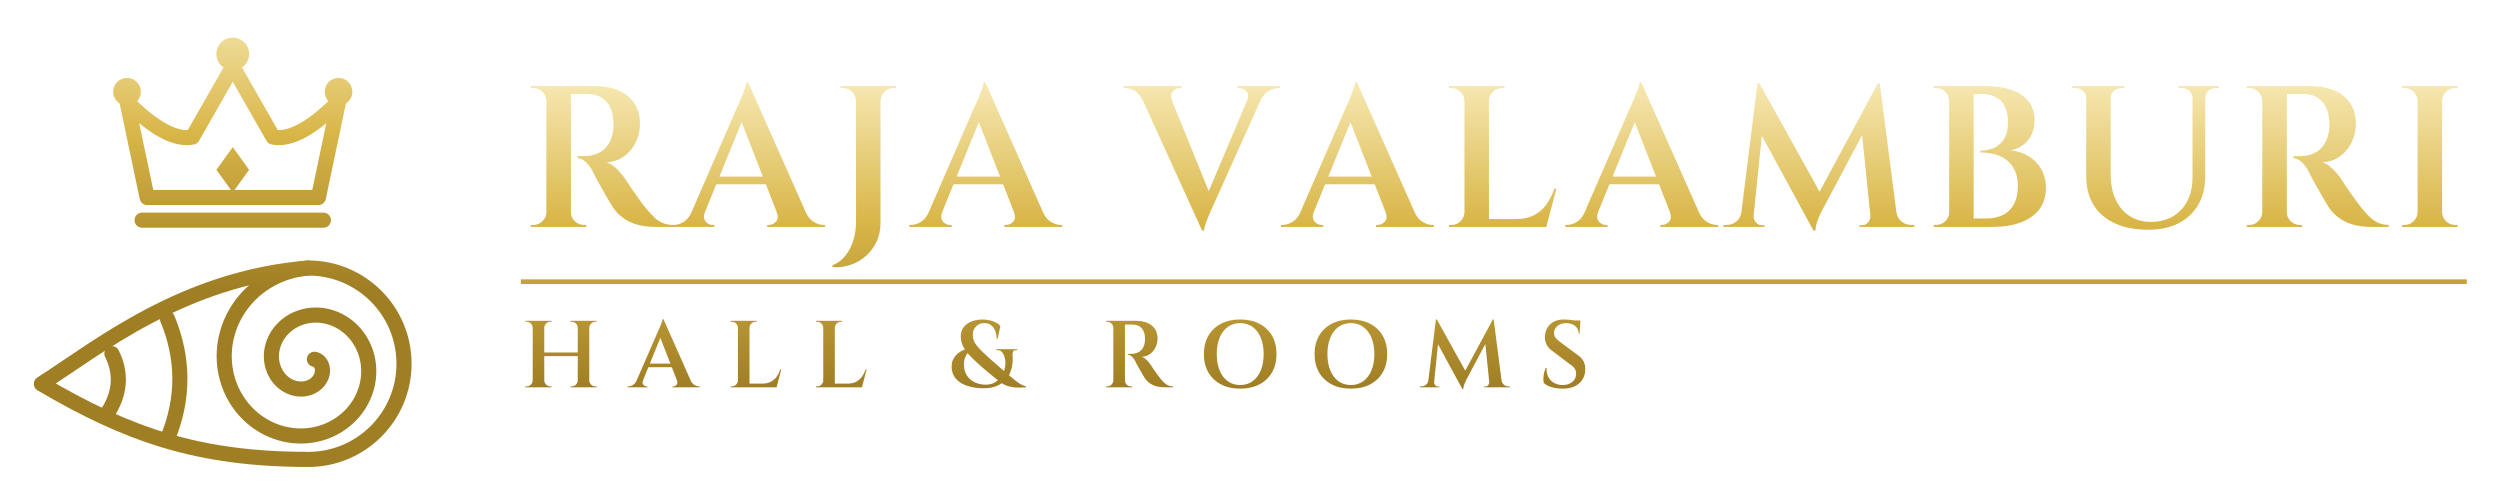
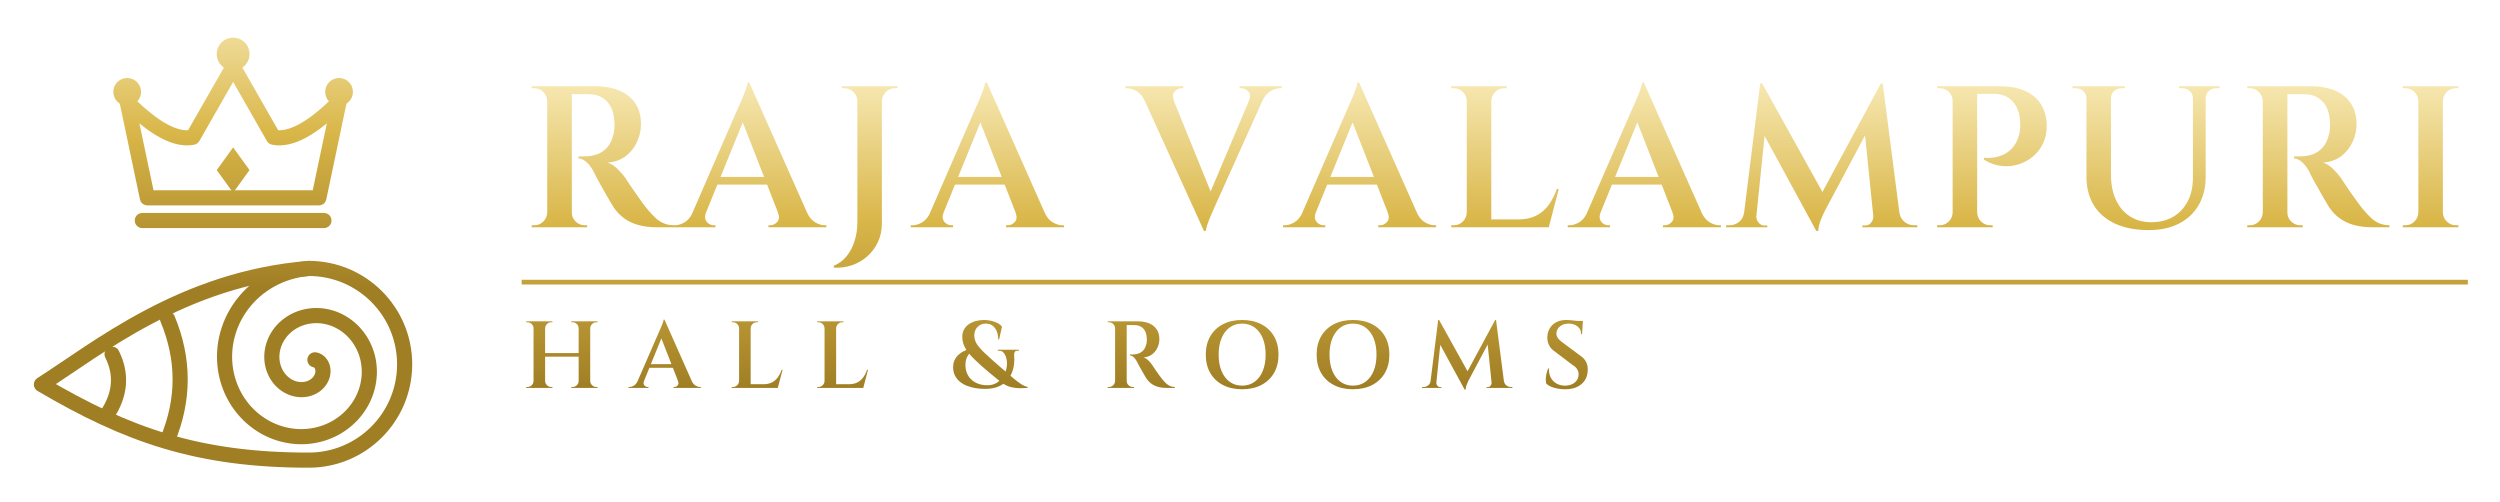
- <svg xmlns="http://www.w3.org/2000/svg" viewBox="0 0 639 128" width="639" height="128">
+ <svg xmlns="http://www.w3.org/2000/svg" viewBox="0 0 638 128" width="638" height="128">
  <defs>
    <linearGradient id="ge" gradientUnits="userSpaceOnUse" x1="0" y1="8.0" x2="0" y2="120.0">
      <stop offset="0" stop-color="#F6E7B0" />
      <stop offset="0.45" stop-color="#D9B648" />
      <stop offset="1" stop-color="#A07E24" />
    </linearGradient>
    <linearGradient id="gt" gradientUnits="userSpaceOnUse" x1="0" y1="22.0" x2="0" y2="99.0">
      <stop offset="0" stop-color="#F6E7B0" />
      <stop offset="0.45" stop-color="#D9B648" />
      <stop offset="1" stop-color="#A07E24" />
    </linearGradient>
  </defs>
  <g transform="translate(-17.75 -3.59) scale(0.6437)">
    <g fill="none" stroke="url(#ge)" stroke-width="6" stroke-linecap="round" stroke-linejoin="round">
      <path d="M86 84 L78 46 Q94 62 104 60 L120 32 L136 60 Q146 62 162 46 L154 84 Z" />
      <path d="M84 93 H156" />
      <path d="M44 158 C66 144 100 116 150 112 A38 38 0 0 1 150 188 C106 188 78 178 44 158 Z" />
      <path d="M152.43 148.24 L152.65 148.28 L152.88 148.34 L153.10 148.43 L153.32 148.53 L153.55 148.65 L153.76 148.79 L153.98 148.95 L154.18 149.13 L154.38 149.33 L154.57 149.54 L154.74 149.78 L154.91 150.03 L155.06 150.30 L155.19 150.58 L155.31 150.88 L155.42 151.19 L155.50 151.52 L155.56 151.86 L155.60 152.21 L155.62 152.57 L155.62 152.94 L155.59 153.31 L155.54 153.69 L155.47 154.07 L155.37 154.46 L155.24 154.84 L155.09 155.22 L154.91 155.61 L154.71 155.98 L154.48 156.35 L154.22 156.72 L153.94 157.07 L153.63 157.41 L153.30 157.74 L152.94 158.05 L152.55 158.35 L152.15 158.62 L151.72 158.88 L151.27 159.12 L150.80 159.33 L150.31 159.52 L149.81 159.68 L149.28 159.81 L148.75 159.92 L148.20 160.00 L147.63 160.04 L147.06 160.06 L146.48 160.04 L145.90 159.99 L145.31 159.90 L144.72 159.78 L144.12 159.62 L143.53 159.43 L142.95 159.20 L142.37 158.93 L141.80 158.63 L141.24 158.30 L140.69 157.93 L140.16 157.52 L139.64 157.08 L139.15 156.61 L138.67 156.10 L138.22 155.56 L137.80 154.99 L137.40 154.39 L137.04 153.77 L136.70 153.11 L136.40 152.43 L136.13 151.73 L135.90 151.01 L135.71 150.27 L135.55 149.50 L135.44 148.73 L135.37 147.94 L135.34 147.14 L135.36 146.33 L135.42 145.52 L135.53 144.70 L135.69 143.88 L135.89 143.06 L136.13 142.25 L136.43 141.44 L136.77 140.64 L137.16 139.86 L137.59 139.09 L138.07 138.34 L138.59 137.61 L139.16 136.90 L139.78 136.22 L140.43 135.57 L141.12 134.94 L141.86 134.36 L142.63 133.80 L143.44 133.29 L144.28 132.81 L145.15 132.38 L146.06 132.00 L146.99 131.65 L147.94 131.36 L148.92 131.12 L149.92 130.93 L150.93 130.80 L151.96 130.71 L153.00 130.69 L154.05 130.72 L155.10 130.80 L156.16 130.95 L157.21 131.15 L158.26 131.41 L159.31 131.73 L160.34 132.11 L161.36 132.55 L162.35 133.05 L163.33 133.60 L164.29 134.21 L165.21 134.87 L166.11 135.59 L166.97 136.36 L167.80 137.18 L168.58 138.06 L169.33 138.98 L170.02 139.94 L170.67 140.95 L171.27 142.00 L171.82 143.08 L172.30 144.21 L172.74 145.36 L173.11 146.54 L173.42 147.75 L173.66 148.99 L173.84 150.24 L173.95 151.51 L174.00 152.79 L173.97 154.08 L173.88 155.37 L173.72 156.67 L173.48 157.96 L173.18 159.25 L172.80 160.53 L172.35 161.79 L171.83 163.04 L171.25 164.26 L170.59 165.46 L169.87 166.63 L169.08 167.76 L168.22 168.86 L167.31 169.92 L166.33 170.93 L165.29 171.89 L164.20 172.80 L163.05 173.66 L161.85 174.46 L160.61 175.20 L159.32 175.87 L157.98 176.48 L156.61 177.02 L155.20 177.49 L153.77 177.88 L152.30 178.20 L150.81 178.44 L149.31 178.61 L147.78 178.69 L146.25 178.69 L144.71 178.61 L143.17 178.44 L141.63 178.19 L140.10 177.86 L138.58 177.45 L137.08 176.95 L135.60 176.37 L134.14 175.71 L132.72 174.97 L131.33 174.14 L129.97 173.25 L128.66 172.27 L127.40 171.22 L126.19 170.10 L125.04 168.91 L123.94 167.66 L122.91 166.34 L121.94 164.96 L121.05 163.52 L120.23 162.03 L119.48 160.50 L118.82 158.91 L118.24 157.29 L117.74 155.63 L117.33 153.94 L117.01 152.22 L116.78 150.47 L116.64 148.71 L116.59 146.94 L116.65 145.16 L116.79 143.37 L117.03 141.59 L117.37 139.81 L117.81 138.05 L118.34 136.30 L118.96 134.57 L119.68 132.88 L120.49 131.22 L121.40 129.59 L122.39 128.01 L123.47 126.48 L124.64 125.00 L125.89 123.58 L127.22 122.22 L128.62 120.92 L130.10 119.70 L131.65 118.56 L133.26 117.49 L134.93 116.51 L136.67 115.61 L138.45 114.80 L140.29 114.09 L142.16 113.47 L144.08 112.95 L146.03 112.53 L148.00 112.21 L150.00 112.00" />
      <path d="M72 146 Q78 158 70 170 M94 132 Q104 156 94 180" />
    </g>
    <g fill="url(#ge)">
      <circle cx="78" cy="42" r="5.5" />
      <circle cx="120" cy="27" r="6.5" />
      <circle cx="162" cy="42" r="5.5" />
      <path d="M120 64 L126.5 73 L120 82 L113.5 73 Z" />
    </g>
  </g>
-   <path fill="url(#gt)" d="M145.261 22.0H152.096Q154.411 22.0 156.506 22.564Q158.602 23.129 160.179 24.306Q161.756 25.482 162.669 27.309Q163.582 29.135 163.582 31.689Q163.582 33.95 162.602 36.14Q161.622 38.33 159.725 39.807Q157.828 41.283 155.047 41.491Q156.442 41.956 157.7 43.217Q158.957 44.479 159.791 45.716Q159.833 45.778 160.413 46.667Q160.992 47.555 161.88 48.839Q162.768 50.123 163.702 51.407Q164.636 52.692 165.387 53.577Q166.478 54.896 167.444 55.749Q168.41 56.603 169.494 57.034Q170.578 57.465 171.965 57.486V58.0H167.679Q165.022 58.0 162.935 57.426Q160.848 56.851 159.301 55.724Q157.753 54.597 156.618 52.933Q156.297 52.436 155.738 51.48Q155.18 50.523 154.509 49.358Q153.839 48.193 153.215 47.074Q152.591 45.956 152.131 45.088Q151.67 44.22 151.526 43.857Q150.736 42.342 149.74 41.429Q148.745 40.516 147.627 40.411V39.897Q147.71 39.897 148.289 39.912Q148.867 39.928 149.582 39.897Q150.961 39.867 152.368 39.382Q153.775 38.897 154.914 37.661Q156.053 36.426 156.585 34.153Q156.698 33.65 156.78 32.947Q156.862 32.244 156.811 31.463Q156.697 27.841 154.995 25.997Q153.293 24.154 150.642 24.062Q149.68 24.001 148.611 24.016Q147.541 24.031 146.742 24.031Q145.942 24.031 145.776 24.031Q145.776 24.001 145.647 23.501Q145.518 23 145.39 22.5Q145.261 22.0 145.261 22.0ZM145.93 22.0V58.0H139.652V22.0ZM139.806 54.246V58.0H135.692V57.486Q135.733 57.486 136.036 57.486Q136.339 57.486 136.36 57.486Q137.697 57.486 138.649 56.534Q139.6 55.583 139.652 54.246ZM139.806 25.754H139.652Q139.6 24.417 138.649 23.466Q137.697 22.514 136.36 22.514Q136.339 22.514 136.036 22.514Q135.733 22.514 135.692 22.514V22.0H139.806ZM145.776 54.246H145.93Q145.93 55.583 146.907 56.534Q147.884 57.486 149.221 57.486Q149.263 57.486 149.54 57.486Q149.818 57.486 149.838 57.486V58.0H145.776ZM191.228 21.072 207.492 57.691H199.894L188.805 29.309ZM180.171 54.246Q179.77 55.274 180.027 55.994Q180.284 56.714 180.896 57.1Q181.508 57.486 182.126 57.486H182.588V58.0H171.793V57.486Q171.793 57.486 172.025 57.486Q172.256 57.486 172.256 57.486Q173.439 57.486 174.699 56.74Q175.959 55.994 176.782 54.246ZM191.228 21.072 191.504 26.462 178.699 57.846H175.177L188.446 27.327Q188.55 27.139 188.896 26.351Q189.241 25.562 189.668 24.532Q190.096 23.502 190.42 22.545Q190.745 21.587 190.766 21.072ZM197.252 45.147V47.106H181.779V45.147ZM198.525 54.246H205.948Q206.761 55.994 208.026 56.74Q209.291 57.486 210.474 57.486Q210.474 57.486 210.68 57.486Q210.885 57.486 210.885 57.486V58.0H196.108V57.486H196.571Q197.569 57.486 198.351 56.637Q199.132 55.789 198.525 54.246ZM225.058 22.0V56.959Q225.058 59.577 224.067 61.725Q223.076 63.873 221.353 65.397Q219.631 66.92 217.423 67.686Q215.216 68.452 212.783 68.286V67.823Q214.793 66.998 216.135 65.283Q217.477 63.568 218.138 61.344Q218.8 59.12 218.8 56.805V22.0ZM218.955 25.754H218.8Q218.749 24.417 217.797 23.466Q216.846 22.514 215.509 22.514Q215.509 22.514 215.175 22.514Q214.84 22.514 214.84 22.514V22.0H218.955ZM224.903 25.754V22.0H229.018V22.514Q229.018 22.514 228.683 22.514Q228.349 22.514 228.349 22.514Q227.012 22.514 226.06 23.466Q225.109 24.417 225.058 25.754ZM251.863 21.072 268.126 57.691H260.528L249.439 29.309ZM240.806 54.246Q240.404 55.274 240.661 55.994Q240.918 56.714 241.531 57.1Q242.143 57.486 242.76 57.486H243.223V58.0H232.428V57.486Q232.428 57.486 232.659 57.486Q232.89 57.486 232.89 57.486Q234.073 57.486 235.333 56.74Q236.593 55.994 237.416 54.246ZM251.863 21.072 252.138 26.462 239.334 57.846H235.811L249.081 27.327Q249.185 27.139 249.53 26.351Q249.875 25.562 250.303 24.532Q250.73 23.502 251.055 22.545Q251.379 21.587 251.4 21.072ZM257.886 45.147V47.106H242.413V45.147ZM259.159 54.246H266.582Q267.395 55.994 268.66 56.74Q269.925 57.486 271.108 57.486Q271.108 57.486 271.314 57.486Q271.52 57.486 271.52 57.486V58.0H256.742V57.486H257.205Q258.203 57.486 258.985 56.637Q259.767 55.789 259.159 54.246ZM307.254 58.928 290.582 22.309H298.18L309.698 50.691ZM307.254 58.928 306.978 53.538 320.242 22.154H323.765L310.036 52.673Q309.953 52.861 309.597 53.649Q309.241 54.438 308.814 55.468Q308.386 56.498 308.072 57.455Q307.758 58.413 307.717 58.928ZM318.739 25.724Q319.368 24.181 318.575 23.348Q317.783 22.514 316.785 22.514H316.322V22.0H327.117V22.514Q327.117 22.514 326.886 22.514Q326.655 22.514 326.655 22.514Q325.523 22.514 324.248 23.26Q322.973 24.006 322.15 25.754ZM299.59 25.724 292.136 25.754Q291.344 24.006 290.069 23.26Q288.793 22.514 287.61 22.514Q287.61 22.514 287.405 22.514Q287.199 22.514 287.199 22.514V22.0H301.976V22.514H301.514Q300.536 22.514 299.791 23.348Q299.045 24.181 299.59 25.724ZM346.851 21.072 363.115 57.691H355.517L344.428 29.309ZM335.794 54.246Q335.393 55.274 335.65 55.994Q335.907 56.714 336.519 57.1Q337.131 57.486 337.748 57.486H338.211V58.0H327.416V57.486Q327.416 57.486 327.648 57.486Q327.879 57.486 327.879 57.486Q329.062 57.486 330.322 56.74Q331.582 55.994 332.405 54.246ZM346.851 21.072 347.127 26.462 334.322 57.846H330.799L344.069 27.327Q344.173 27.139 344.519 26.351Q344.864 25.562 345.291 24.532Q345.719 23.502 346.043 22.545Q346.368 21.587 346.388 21.072ZM352.875 45.147V47.106H337.402V45.147ZM354.148 54.246H361.571Q362.384 55.994 363.649 56.74Q364.914 57.486 366.097 57.486Q366.097 57.486 366.302 57.486Q366.508 57.486 366.508 57.486V58.0H351.731V57.486H352.194Q353.192 57.486 353.973 56.637Q354.755 55.789 354.148 54.246ZM380.576 22.0V58.0H374.319V22.0ZM394.254 55.989 395.087 58.0H380.422V55.989ZM397.807 48.211 395.241 58.0H385.663L387.514 55.989Q390.136 55.989 392.025 55.037Q393.915 54.084 395.203 52.323Q396.491 50.561 397.301 48.211ZM374.473 54.246V58.0H370.359V57.486Q370.359 57.486 370.693 57.486Q371.028 57.486 371.028 57.486Q372.365 57.486 373.316 56.534Q374.268 55.583 374.319 54.246ZM374.473 25.754H374.319Q374.268 24.417 373.316 23.466Q372.365 22.514 371.028 22.514Q371.028 22.514 370.693 22.514Q370.359 22.514 370.359 22.514V22.0H374.473ZM380.422 25.754V22.0H384.536V22.514Q384.485 22.514 384.176 22.514Q383.868 22.514 383.868 22.514Q382.531 22.514 381.579 23.466Q380.628 24.417 380.576 25.754ZM419.52 21.072 435.784 57.691H428.185L417.097 29.309ZM408.463 54.246Q408.061 55.274 408.318 55.994Q408.575 56.714 409.188 57.1Q409.8 57.486 410.417 57.486H410.88V58.0H400.085V57.486Q400.085 57.486 400.316 57.486Q400.548 57.486 400.548 57.486Q401.73 57.486 402.99 56.74Q404.25 55.994 405.073 54.246ZM419.52 21.072 419.795 26.462 406.991 57.846H403.468L416.738 27.327Q416.842 27.139 417.187 26.351Q417.533 25.562 417.96 24.532Q418.387 23.502 418.712 22.545Q419.036 21.587 419.057 21.072ZM425.543 45.147V47.106H410.07V45.147ZM426.817 54.246H434.24Q435.053 55.994 436.318 56.74Q437.582 57.486 438.765 57.486Q438.765 57.486 438.971 57.486Q439.177 57.486 439.177 57.486V58.0H424.399V57.486H424.862Q425.86 57.486 426.642 56.637Q427.424 55.789 426.817 54.246ZM480.007 21.28 480.419 26.162 465.928 53.391Q465.928 53.391 465.469 54.286Q465.011 55.181 464.547 56.452Q464.084 57.723 464.013 58.928H463.519L461.925 54.855ZM446.214 54.246V58.0H440.505V57.486Q440.557 57.486 440.942 57.486Q441.328 57.486 441.328 57.486Q442.717 57.486 443.797 56.637Q444.877 55.789 445.082 54.246ZM448.226 55.069Q448.226 55.12 448.226 55.171Q448.226 55.223 448.226 55.326Q448.226 56.149 448.817 56.843Q449.408 57.537 450.231 57.537H451.024V58.0H447.866V55.069ZM449.21 21.28H449.704L451.253 25.73L447.927 58.0H444.629ZM449.704 21.28 465.847 50.364 463.519 58.928 448.497 31.328ZM480.47 21.28 485.205 58.0H478.363L475.68 31.851L480.007 21.28ZM483.621 54.246H484.722Q484.979 55.789 486.048 56.637Q487.118 57.486 488.476 57.486Q488.476 57.486 488.877 57.486Q489.278 57.486 489.299 57.486V58.0H483.621ZM478.064 55.069H478.424V58.0H475.266V57.537H476.058Q476.912 57.537 477.488 56.843Q478.064 56.149 478.064 55.326Q478.064 55.223 478.064 55.171Q478.064 55.12 478.064 55.069ZM499.845 22.0H507.587Q511.291 22.0 514.087 22.955Q516.883 23.91 518.45 25.839Q520.016 27.767 520.016 30.734Q520.016 33.019 519.131 34.65Q518.246 36.28 516.866 37.21Q515.487 38.14 513.922 38.406Q516.565 38.692 518.607 39.977Q520.649 41.261 521.797 43.323Q522.945 45.385 522.945 48.082Q522.945 51.232 521.276 53.46Q519.606 55.687 516.531 56.843Q513.457 58.0 509.297 58.0H504.005Q504.005 58.0 504.031 57.454Q504.056 56.908 504.056 56.372Q504.056 55.836 504.056 55.836H507.738Q510.163 55.836 511.962 54.937Q513.762 54.038 514.76 52.186Q515.757 50.335 515.757 47.555Q515.757 45.091 514.933 43.427Q514.108 41.762 512.745 40.784Q511.381 39.807 509.683 39.389Q507.985 38.971 506.216 38.971V38.509Q507.42 38.509 508.652 38.168Q509.884 37.828 510.919 37.025Q511.954 36.222 512.6 34.809Q513.245 33.396 513.245 31.282Q513.245 28.78 512.417 27.166Q511.589 25.551 510.053 24.786Q508.517 24.02 506.361 24.02H500.36Q500.36 23.969 500.231 23.49Q500.102 23.01 499.974 22.505Q499.845 22.0 499.845 22.0ZM504.468 22.0V58.0H498.21V22.0ZM498.365 54.246V58.0H494.25L494.281 57.486Q494.384 57.486 494.626 57.486Q494.868 57.486 494.919 57.486Q496.256 57.486 497.223 56.534Q498.19 55.583 498.21 54.246ZM498.365 25.754H498.21Q498.19 24.417 497.223 23.466Q496.256 22.514 494.919 22.514Q494.868 22.514 494.626 22.514Q494.384 22.514 494.281 22.514L494.25 22.0H498.365ZM539.493 22.0V44.629Q539.493 48.29 540.762 51.014Q542.031 53.739 544.344 55.224Q546.656 56.709 549.771 56.709Q553.03 56.709 555.403 55.301Q557.777 53.893 559.092 51.338Q560.407 48.783 560.407 45.297V22.0H563.657V45.089Q563.657 49.225 561.903 52.286Q560.149 55.347 556.887 57.033Q553.625 58.72 549.147 58.72Q544.066 58.72 540.498 57.049Q536.93 55.377 535.083 52.327Q533.236 49.277 533.236 45.14V22.0ZM533.39 22.0V25.086H533.236Q533.236 23.954 532.439 23.234Q531.642 22.514 530.51 22.514Q530.51 22.514 530.099 22.514Q529.687 22.514 529.687 22.514V22.0ZM543.042 22.0V22.514Q543.042 22.514 542.63 22.514Q542.219 22.514 542.219 22.514Q541.087 22.514 540.29 23.234Q539.493 23.954 539.493 25.086H539.39V22.0ZM560.562 22.0V25.086H560.407Q560.407 23.954 559.61 23.234Q558.813 22.514 557.682 22.514Q557.682 22.514 557.27 22.514Q556.859 22.514 556.859 22.514V22.0ZM567.206 22.0V22.514Q567.206 22.514 566.794 22.514Q566.383 22.514 566.383 22.514Q565.251 22.514 564.454 23.234Q563.657 23.954 563.657 25.086H563.554V22.0ZM583.844 22.0H590.679Q592.993 22.0 595.089 22.564Q597.185 23.129 598.762 24.306Q600.339 25.482 601.252 27.309Q602.165 29.135 602.165 31.689Q602.165 33.95 601.185 36.14Q600.205 38.33 598.308 39.807Q596.411 41.283 593.63 41.491Q595.025 41.956 596.283 43.217Q597.54 44.479 598.374 45.716Q598.416 45.778 598.995 46.667Q599.575 47.555 600.463 48.839Q601.351 50.123 602.285 51.407Q603.219 52.692 603.97 53.577Q605.061 54.896 606.027 55.749Q606.993 56.603 608.077 57.034Q609.161 57.465 610.548 57.486V58.0H606.262Q603.605 58.0 601.518 57.426Q599.431 56.851 597.883 55.724Q596.336 54.597 595.201 52.933Q594.88 52.436 594.321 51.48Q593.762 50.523 593.092 49.358Q592.422 48.193 591.798 47.074Q591.174 45.956 590.713 45.088Q590.253 44.22 590.109 43.857Q589.319 42.342 588.323 41.429Q587.328 40.516 586.21 40.411V39.897Q586.293 39.897 586.872 39.912Q587.45 39.928 588.165 39.897Q589.544 39.867 590.951 39.382Q592.358 38.897 593.497 37.661Q594.635 36.426 595.168 34.153Q595.281 33.65 595.363 32.947Q595.445 32.244 595.393 31.463Q595.28 27.841 593.577 25.997Q591.875 24.154 589.224 24.062Q588.263 24.001 587.194 24.016Q586.124 24.031 585.325 24.031Q584.525 24.031 584.358 24.031Q584.358 24.001 584.23 23.501Q584.101 23 583.973 22.5Q583.844 22.0 583.844 22.0ZM584.513 22.0V58.0H578.235V22.0ZM578.389 54.246V58.0H574.275V57.486Q574.316 57.486 574.619 57.486Q574.922 57.486 574.943 57.486Q576.28 57.486 577.232 56.534Q578.183 55.583 578.235 54.246ZM578.389 25.754H578.235Q578.183 24.417 577.232 23.466Q576.28 22.514 574.943 22.514Q574.922 22.514 574.619 22.514Q574.316 22.514 574.275 22.514V22.0H578.389ZM584.358 54.246H584.513Q584.513 55.583 585.49 56.534Q586.467 57.486 587.804 57.486Q587.846 57.486 588.123 57.486Q588.4 57.486 588.421 57.486V58.0H584.358ZM624.194 22.0V58.0H617.936V22.0ZM618.09 54.246V58.0H613.976V57.486Q613.976 57.486 614.31 57.486Q614.645 57.486 614.645 57.486Q615.982 57.486 616.933 56.534Q617.885 55.583 617.936 54.246ZM618.09 25.754H617.936Q617.885 24.417 616.933 23.466Q615.982 22.514 614.645 22.514Q614.645 22.514 614.31 22.514Q613.976 22.514 613.976 22.514V22.0H618.09ZM624.039 54.246H624.194Q624.245 55.583 625.196 56.534Q626.148 57.486 627.485 57.486Q627.485 57.486 627.794 57.486Q628.102 57.486 628.154 57.486V58.0H624.039ZM624.039 25.754V22.0H628.154V22.514Q628.102 22.514 627.794 22.514Q627.485 22.514 627.485 22.514Q626.148 22.514 625.196 23.466Q624.245 24.417 624.194 25.754Z" />
-   <path stroke="url(#gt)" stroke-width="1.2" d="M133.126 72.0 H630.5" />
+   <path fill="url(#gt)" d="M145.261 22.0H152.096Q154.411 22.0 156.506 22.564Q158.602 23.129 160.179 24.306Q161.756 25.482 162.669 27.309Q163.582 29.135 163.582 31.689Q163.582 33.95 162.602 36.14Q161.622 38.33 159.725 39.807Q157.828 41.283 155.047 41.491Q156.442 41.956 157.7 43.217Q158.957 44.479 159.791 45.716Q159.833 45.778 160.413 46.667Q160.992 47.555 161.88 48.839Q162.768 50.123 163.702 51.407Q164.636 52.692 165.387 53.577Q166.478 54.896 167.444 55.749Q168.41 56.603 169.494 57.034Q170.578 57.465 171.965 57.486V58.0H167.679Q165.022 58.0 162.935 57.426Q160.848 56.851 159.301 55.724Q157.753 54.597 156.618 52.933Q156.297 52.436 155.738 51.48Q155.18 50.523 154.509 49.358Q153.839 48.193 153.215 47.074Q152.591 45.956 152.131 45.088Q151.67 44.22 151.526 43.857Q150.736 42.342 149.74 41.429Q148.745 40.516 147.627 40.411V39.897Q147.71 39.897 148.289 39.912Q148.867 39.928 149.582 39.897Q150.961 39.867 152.368 39.382Q153.775 38.897 154.914 37.661Q156.053 36.426 156.585 34.153Q156.698 33.65 156.78 32.947Q156.862 32.244 156.811 31.463Q156.697 27.841 154.995 25.997Q153.293 24.154 150.642 24.062Q149.68 24.001 148.611 24.016Q147.541 24.031 146.742 24.031Q145.942 24.031 145.776 24.031Q145.776 24.001 145.647 23.501Q145.518 23 145.39 22.5Q145.261 22.0 145.261 22.0ZM145.93 22.0V58.0H139.652V22.0ZM139.806 54.246V58.0H135.692V57.486Q135.733 57.486 136.036 57.486Q136.339 57.486 136.36 57.486Q137.697 57.486 138.649 56.534Q139.6 55.583 139.652 54.246ZM139.806 25.754H139.652Q139.6 24.417 138.649 23.466Q137.697 22.514 136.36 22.514Q136.339 22.514 136.036 22.514Q135.733 22.514 135.692 22.514V22.0H139.806ZM145.776 54.246H145.93Q145.93 55.583 146.907 56.534Q147.884 57.486 149.221 57.486Q149.263 57.486 149.54 57.486Q149.818 57.486 149.838 57.486V58.0H145.776ZM191.228 21.072 207.492 57.691H199.894L188.805 29.309ZM180.171 54.246Q179.77 55.274 180.027 55.994Q180.284 56.714 180.896 57.1Q181.508 57.486 182.126 57.486H182.588V58.0H171.793V57.486Q171.793 57.486 172.025 57.486Q172.256 57.486 172.256 57.486Q173.439 57.486 174.699 56.74Q175.959 55.994 176.782 54.246ZM191.228 21.072 191.504 26.462 178.699 57.846H175.177L188.446 27.327Q188.55 27.139 188.896 26.351Q189.241 25.562 189.668 24.532Q190.096 23.502 190.42 22.545Q190.745 21.587 190.766 21.072ZM197.252 45.147V47.106H181.779V45.147ZM198.525 54.246H205.948Q206.761 55.994 208.026 56.74Q209.291 57.486 210.474 57.486Q210.474 57.486 210.68 57.486Q210.885 57.486 210.885 57.486V58.0H196.108V57.486H196.571Q197.569 57.486 198.351 56.637Q199.132 55.789 198.525 54.246ZM225.058 22.0V56.959Q225.058 59.577 224.067 61.725Q223.076 63.873 221.353 65.397Q219.631 66.92 217.423 67.686Q215.216 68.452 212.783 68.286V67.823Q214.793 66.998 216.135 65.283Q217.477 63.568 218.138 61.344Q218.8 59.12 218.8 56.805V22.0ZM218.955 25.754H218.8Q218.749 24.417 217.797 23.466Q216.846 22.514 215.509 22.514Q215.509 22.514 215.175 22.514Q214.84 22.514 214.84 22.514V22.0H218.955ZM224.903 25.754V22.0H229.018V22.514Q229.018 22.514 228.683 22.514Q228.349 22.514 228.349 22.514Q227.012 22.514 226.06 23.466Q225.109 24.417 225.058 25.754ZM251.863 21.072 268.126 57.691H260.528L249.439 29.309ZM240.806 54.246Q240.404 55.274 240.661 55.994Q240.918 56.714 241.531 57.1Q242.143 57.486 242.76 57.486H243.223V58.0H232.428V57.486Q232.428 57.486 232.659 57.486Q232.89 57.486 232.89 57.486Q234.073 57.486 235.333 56.74Q236.593 55.994 237.416 54.246ZM251.863 21.072 252.138 26.462 239.334 57.846H235.811L249.081 27.327Q249.185 27.139 249.53 26.351Q249.875 25.562 250.303 24.532Q250.73 23.502 251.055 22.545Q251.379 21.587 251.4 21.072ZM257.886 45.147V47.106H242.413V45.147ZM259.159 54.246H266.582Q267.395 55.994 268.66 56.74Q269.925 57.486 271.108 57.486Q271.108 57.486 271.314 57.486Q271.52 57.486 271.52 57.486V58.0H256.742V57.486H257.205Q258.203 57.486 258.985 56.637Q259.767 55.789 259.159 54.246ZM307.254 58.928 290.582 22.309H298.18L309.698 50.691ZM307.254 58.928 306.978 53.538 320.242 22.154H323.765L310.036 52.673Q309.953 52.861 309.597 53.649Q309.241 54.438 308.814 55.468Q308.386 56.498 308.072 57.455Q307.758 58.413 307.717 58.928ZM318.739 25.724Q319.368 24.181 318.575 23.348Q317.783 22.514 316.785 22.514H316.322V22.0H327.117V22.514Q327.117 22.514 326.886 22.514Q326.655 22.514 326.655 22.514Q325.523 22.514 324.248 23.26Q322.973 24.006 322.15 25.754ZM299.59 25.724 292.136 25.754Q291.344 24.006 290.069 23.26Q288.793 22.514 287.61 22.514Q287.61 22.514 287.405 22.514Q287.199 22.514 287.199 22.514V22.0H301.976V22.514H301.514Q300.536 22.514 299.791 23.348Q299.045 24.181 299.59 25.724ZM346.851 21.072 363.115 57.691H355.517L344.428 29.309ZM335.794 54.246Q335.393 55.274 335.65 55.994Q335.907 56.714 336.519 57.1Q337.131 57.486 337.748 57.486H338.211V58.0H327.416V57.486Q327.416 57.486 327.648 57.486Q327.879 57.486 327.879 57.486Q329.062 57.486 330.322 56.74Q331.582 55.994 332.405 54.246ZM346.851 21.072 347.127 26.462 334.322 57.846H330.799L344.069 27.327Q344.173 27.139 344.519 26.351Q344.864 25.562 345.291 24.532Q345.719 23.502 346.043 22.545Q346.368 21.587 346.388 21.072ZM352.875 45.147V47.106H337.402V45.147ZM354.148 54.246H361.571Q362.384 55.994 363.649 56.74Q364.914 57.486 366.097 57.486Q366.097 57.486 366.302 57.486Q366.508 57.486 366.508 57.486V58.0H351.731V57.486H352.194Q353.192 57.486 353.973 56.637Q354.755 55.789 354.148 54.246ZM380.576 22.0V58.0H374.319V22.0ZM394.254 55.989 395.087 58.0H380.422V55.989ZM397.807 48.211 395.241 58.0H385.663L387.514 55.989Q390.136 55.989 392.025 55.037Q393.915 54.084 395.203 52.323Q396.491 50.561 397.301 48.211ZM374.473 54.246V58.0H370.359V57.486Q370.359 57.486 370.693 57.486Q371.028 57.486 371.028 57.486Q372.365 57.486 373.316 56.534Q374.268 55.583 374.319 54.246ZM374.473 25.754H374.319Q374.268 24.417 373.316 23.466Q372.365 22.514 371.028 22.514Q371.028 22.514 370.693 22.514Q370.359 22.514 370.359 22.514V22.0H374.473ZM380.422 25.754V22.0H384.536V22.514Q384.485 22.514 384.176 22.514Q383.868 22.514 383.868 22.514Q382.531 22.514 381.579 23.466Q380.628 24.417 380.576 25.754ZM419.52 21.072 435.784 57.691H428.185L417.097 29.309ZM408.463 54.246Q408.061 55.274 408.318 55.994Q408.575 56.714 409.188 57.1Q409.8 57.486 410.417 57.486H410.88V58.0H400.085V57.486Q400.085 57.486 400.316 57.486Q400.548 57.486 400.548 57.486Q401.73 57.486 402.99 56.74Q404.25 55.994 405.073 54.246ZM419.52 21.072 419.795 26.462 406.991 57.846H403.468L416.738 27.327Q416.842 27.139 417.187 26.351Q417.533 25.562 417.96 24.532Q418.387 23.502 418.712 22.545Q419.036 21.587 419.057 21.072ZM425.543 45.147V47.106H410.07V45.147ZM426.817 54.246H434.24Q435.053 55.994 436.318 56.74Q437.582 57.486 438.765 57.486Q438.765 57.486 438.971 57.486Q439.177 57.486 439.177 57.486V58.0H424.399V57.486H424.862Q425.86 57.486 426.642 56.637Q427.424 55.789 426.817 54.246ZM480.007 21.28 480.419 26.162 465.928 53.391Q465.928 53.391 465.469 54.286Q465.011 55.181 464.547 56.452Q464.084 57.723 464.013 58.928H463.519L461.925 54.855ZM446.214 54.246V58.0H440.505V57.486Q440.557 57.486 440.942 57.486Q441.328 57.486 441.328 57.486Q442.717 57.486 443.797 56.637Q444.877 55.789 445.082 54.246ZM448.226 55.069Q448.226 55.12 448.226 55.171Q448.226 55.223 448.226 55.326Q448.226 56.149 448.817 56.843Q449.408 57.537 450.231 57.537H451.024V58.0H447.866V55.069ZM449.21 21.28H449.704L451.253 25.73L447.927 58.0H444.629ZM449.704 21.28 465.847 50.364 463.519 58.928 448.497 31.328ZM480.47 21.28 485.205 58.0H478.363L475.68 31.851L480.007 21.28ZM483.621 54.246H484.722Q484.979 55.789 486.048 56.637Q487.118 57.486 488.476 57.486Q488.476 57.486 488.877 57.486Q489.278 57.486 489.299 57.486V58.0H483.621ZM478.064 55.069H478.424V58.0H475.266V57.537H476.058Q476.912 57.537 477.488 56.843Q478.064 56.149 478.064 55.326Q478.064 55.223 478.064 55.171Q478.064 55.12 478.064 55.069ZM503.903 22.0H510.276Q514.316 22.0 516.953 23.256Q519.589 24.511 520.927 26.738Q522.265 28.965 522.327 31.884Q522.389 34.437 521.433 36.491Q520.476 38.545 518.818 39.935Q517.161 41.325 515.061 41.968Q512.961 42.611 510.701 42.342Q508.441 42.073 506.32 40.774V40.26Q506.32 40.26 507.039 40.305Q507.757 40.35 508.88 40.179Q510.004 40.009 511.25 39.468Q512.497 38.927 513.59 37.724Q514.682 36.521 515.247 34.497Q515.422 33.848 515.514 33.01Q515.607 32.172 515.555 31.411Q515.483 28.029 513.735 25.994Q511.987 23.959 508.821 23.959H504.418Q504.418 23.959 504.289 23.469Q504.16 22.98 504.032 22.49Q503.903 22.0 503.903 22.0ZM504.572 22.0V58.0H498.315V22.0ZM498.469 54.246V58.0H494.355V57.486Q494.396 57.486 494.699 57.486Q495.002 57.486 495.023 57.486Q496.36 57.486 497.312 56.534Q498.263 55.583 498.315 54.246ZM498.469 25.754H498.315Q498.315 24.417 497.337 23.466Q496.36 22.514 495.023 22.514Q495.002 22.514 494.725 22.514Q494.448 22.514 494.406 22.514L494.355 22.0H498.469ZM504.418 54.246H504.572Q504.623 55.583 505.575 56.534Q506.526 57.486 507.863 57.486Q507.905 57.486 508.208 57.486Q508.511 57.486 508.532 57.486V58.0H504.418ZM538.722 22.0V44.629Q538.722 48.29 539.991 51.014Q541.26 53.739 543.572 55.224Q545.885 56.709 549 56.709Q552.258 56.709 554.632 55.301Q557.006 53.893 558.321 51.338Q559.636 48.783 559.636 45.297V22.0H562.886V45.089Q562.886 49.225 561.132 52.286Q559.378 55.347 556.116 57.033Q552.853 58.72 548.375 58.72Q543.295 58.72 539.727 57.049Q536.159 55.377 534.312 52.327Q532.464 49.277 532.464 45.14V22.0ZM532.619 22.0V25.086H532.464Q532.464 23.954 531.667 23.234Q530.87 22.514 529.739 22.514Q529.739 22.514 529.327 22.514Q528.916 22.514 528.916 22.514V22.0ZM542.27 22.0V22.514Q542.27 22.514 541.859 22.514Q541.447 22.514 541.447 22.514Q540.316 22.514 539.519 23.234Q538.722 23.954 538.722 25.086H538.619V22.0ZM559.79 22.0V25.086H559.636Q559.636 23.954 558.839 23.234Q558.042 22.514 556.91 22.514Q556.91 22.514 556.499 22.514Q556.087 22.514 556.087 22.514V22.0ZM566.434 22.0V22.514Q566.434 22.514 566.023 22.514Q565.611 22.514 565.611 22.514Q564.48 22.514 563.683 23.234Q562.886 23.954 562.886 25.086H562.783V22.0ZM583.073 22.0H589.908Q592.222 22.0 594.318 22.564Q596.414 23.129 597.991 24.306Q599.568 25.482 600.481 27.309Q601.394 29.135 601.394 31.689Q601.394 33.95 600.413 36.14Q599.433 38.33 597.536 39.807Q595.64 41.283 592.859 41.491Q594.254 41.956 595.511 43.217Q596.769 44.479 597.603 45.716Q597.644 45.778 598.224 46.667Q598.804 47.555 599.692 48.839Q600.579 50.123 601.514 51.407Q602.448 52.692 603.198 53.577Q604.29 54.896 605.256 55.749Q606.222 56.603 607.305 57.034Q608.389 57.465 609.776 57.486V58.0H605.491Q602.833 58.0 600.746 57.426Q598.659 56.851 597.112 55.724Q595.565 54.597 594.43 52.933Q594.109 52.436 593.55 51.48Q592.991 50.523 592.321 49.358Q591.65 48.193 591.026 47.074Q590.402 45.956 589.942 45.088Q589.482 44.22 589.337 43.857Q588.547 42.342 587.552 41.429Q586.556 40.516 585.438 40.411V39.897Q585.522 39.897 586.1 39.912Q586.679 39.928 587.394 39.897Q588.773 39.867 590.18 39.382Q591.587 38.897 592.725 37.661Q593.864 36.426 594.397 34.153Q594.509 33.65 594.591 32.947Q594.673 32.244 594.622 31.463Q594.508 27.841 592.806 25.997Q591.104 24.154 588.453 24.062Q587.492 24.001 586.422 24.016Q585.353 24.031 584.553 24.031Q583.754 24.031 583.587 24.031Q583.587 24.001 583.458 23.501Q583.33 23 583.201 22.5Q583.073 22.0 583.073 22.0ZM583.741 22.0V58.0H577.463V22.0ZM577.617 54.246V58.0H573.503V57.486Q573.545 57.486 573.848 57.486Q574.151 57.486 574.172 57.486Q575.509 57.486 576.46 56.534Q577.412 55.583 577.463 54.246ZM577.617 25.754H577.463Q577.412 24.417 576.46 23.466Q575.509 22.514 574.172 22.514Q574.151 22.514 573.848 22.514Q573.545 22.514 573.503 22.514V22.0H577.617ZM583.587 54.246H583.741Q583.741 55.583 584.718 56.534Q585.696 57.486 587.033 57.486Q587.074 57.486 587.352 57.486Q587.629 57.486 587.65 57.486V58.0H583.587ZM623.422 22.0V58.0H617.165V22.0ZM617.319 54.246V58.0H613.205V57.486Q613.205 57.486 613.539 57.486Q613.873 57.486 613.873 57.486Q615.21 57.486 616.162 56.534Q617.113 55.583 617.165 54.246ZM617.319 25.754H617.165Q617.113 24.417 616.162 23.466Q615.21 22.514 613.873 22.514Q613.873 22.514 613.539 22.514Q613.205 22.514 613.205 22.514V22.0H617.319ZM623.268 54.246H623.422Q623.474 55.583 624.425 56.534Q625.376 57.486 626.714 57.486Q626.714 57.486 627.022 57.486Q627.331 57.486 627.382 57.486V58.0H623.268ZM623.268 25.754V22.0H627.382V22.514Q627.331 22.514 627.022 22.514Q626.714 22.514 626.714 22.514Q625.376 22.514 624.425 23.466Q623.474 24.417 623.422 25.754Z" />
+   <path stroke="url(#gt)" stroke-width="1.2" d="M133.126 72.0 H629.8" />
  <path fill="url(#gt)" d="M150.625 82.0V99.0H147.67V82.0ZM139.114 82.0V99.0H136.159V82.0ZM147.889 90.095V91.02H138.871V90.095ZM136.232 97.227V99.0H134.289V98.757Q134.289 98.757 134.447 98.757Q134.604 98.757 134.604 98.757Q135.236 98.757 135.685 98.308Q136.134 97.859 136.159 97.227ZM136.232 83.773H136.159Q136.134 83.141 135.685 82.692Q135.236 82.243 134.604 82.243Q134.604 82.243 134.447 82.243Q134.289 82.243 134.289 82.243V82.0H136.232ZM139.041 97.227H139.114Q139.138 97.859 139.587 98.308Q140.036 98.757 140.668 98.757Q140.668 98.757 140.814 98.757Q140.959 98.757 140.984 98.757V99.0H139.041ZM139.041 83.773V82.0H140.984V82.243Q140.959 82.243 140.814 82.243Q140.668 82.243 140.668 82.243Q140.036 82.243 139.587 82.692Q139.138 83.141 139.114 83.773ZM147.743 97.227V99.0H145.8V98.757Q145.824 98.757 145.97 98.757Q146.116 98.757 146.116 98.757Q146.747 98.757 147.209 98.308Q147.67 97.859 147.67 97.227ZM147.743 83.773H147.67Q147.67 83.141 147.209 82.692Q146.747 82.243 146.116 82.243Q146.116 82.243 145.97 82.243Q145.824 82.243 145.8 82.243V82.0H147.743ZM150.552 97.227H150.625Q150.649 97.859 151.099 98.308Q151.548 98.757 152.179 98.757Q152.179 98.757 152.337 98.757Q152.495 98.757 152.495 98.757V99.0H150.552ZM150.552 83.773V82.0H152.495V82.243Q152.495 82.243 152.337 82.243Q152.179 82.243 152.179 82.243Q151.548 82.243 151.099 82.692Q150.649 83.141 150.625 83.773ZM169.574 81.562 177.254 98.854H173.666L168.429 85.452ZM164.352 97.227Q164.162 97.713 164.284 98.053Q164.405 98.393 164.694 98.575Q164.984 98.757 165.275 98.757H165.494V99.0H160.396V98.757Q160.396 98.757 160.505 98.757Q160.614 98.757 160.614 98.757Q161.173 98.757 161.768 98.405Q162.363 98.053 162.752 97.227ZM169.574 81.562 169.704 84.107 163.657 98.927H161.993L168.26 84.515Q168.309 84.427 168.472 84.054Q168.635 83.682 168.837 83.196Q169.039 82.709 169.192 82.257Q169.345 81.805 169.355 81.562ZM172.418 92.93V93.856H165.111V92.93ZM173.019 97.227H176.524Q176.908 98.053 177.506 98.405Q178.103 98.757 178.662 98.757Q178.662 98.757 178.759 98.757Q178.856 98.757 178.856 98.757V99.0H171.878V98.757H172.096Q172.568 98.757 172.937 98.356Q173.306 97.956 173.019 97.227ZM191.571 82.0V99.0H188.616V82.0ZM198.029 98.051 198.423 99.0H191.498V98.051ZM199.708 94.378 198.496 99.0H193.973L194.847 98.051Q196.085 98.051 196.977 97.601Q197.869 97.151 198.478 96.319Q199.086 95.487 199.468 94.378ZM188.689 97.227V99.0H186.746V98.757Q186.746 98.757 186.904 98.757Q187.062 98.757 187.062 98.757Q187.693 98.757 188.142 98.308Q188.592 97.859 188.616 97.227ZM188.689 83.773H188.616Q188.592 83.141 188.142 82.692Q187.693 82.243 187.062 82.243Q187.062 82.243 186.904 82.243Q186.746 82.243 186.746 82.243V82.0H188.689ZM191.498 83.773V82.0H193.441V82.243Q193.416 82.243 193.271 82.243Q193.125 82.243 193.125 82.243Q192.494 82.243 192.044 82.692Q191.595 83.141 191.571 83.773ZM213.379 82.0V99.0H210.424V82.0ZM219.838 98.051 220.231 99.0H213.306V98.051ZM221.516 94.378 220.304 99.0H215.781L216.655 98.051Q217.893 98.051 218.786 97.601Q219.678 97.151 220.286 96.319Q220.894 95.487 221.277 94.378ZM210.497 97.227V99.0H208.554V98.757Q208.554 98.757 208.712 98.757Q208.87 98.757 208.87 98.757Q209.502 98.757 209.951 98.308Q210.4 97.859 210.424 97.227ZM210.497 83.773H210.424Q210.4 83.141 209.951 82.692Q209.502 82.243 208.87 82.243Q208.87 82.243 208.712 82.243Q208.554 82.243 208.554 82.243V82.0H210.497ZM213.306 83.773V82.0H215.249V82.243Q215.225 82.243 215.079 82.243Q214.934 82.243 214.934 82.243Q214.302 82.243 213.853 82.692Q213.404 83.141 213.379 83.773ZM251.127 81.66Q252.041 81.66 252.927 81.859Q253.812 82.058 254.546 82.434Q255.281 82.811 255.698 83.384L254.976 86.62H254.743Q254.743 85.504 254.389 84.587Q254.036 83.671 253.335 83.128Q252.634 82.585 251.55 82.585Q250.274 82.585 249.457 83.444Q248.639 84.302 248.639 85.616Q248.639 87.068 249.679 88.354Q250.719 89.641 252.668 91.366Q253.192 91.818 253.836 92.398Q254.479 92.978 255.185 93.584Q255.89 94.19 256.531 94.73Q257.662 95.695 258.643 96.542Q259.623 97.389 260.51 97.973Q261.397 98.556 262.241 98.747L262.251 99.0Q261.455 99.059 260.347 99.074Q259.239 99.089 258.013 98.793Q256.787 98.497 255.615 97.637Q254.889 97.071 254.148 96.467Q253.408 95.863 252.715 95.287Q252.022 94.711 251.439 94.208Q250.856 93.705 250.43 93.328Q249.021 92.075 247.925 90.93Q246.828 89.785 246.203 88.572Q245.577 87.359 245.577 85.931Q245.577 84.885 246.016 84.088Q246.454 83.291 247.225 82.752Q247.997 82.213 248.999 81.936Q250 81.66 251.127 81.66ZM258.803 90.735Q258.923 92.051 258.733 93.29Q258.543 94.529 258.025 95.605Q257.507 96.681 256.61 97.503Q255.713 98.324 254.409 98.783Q253.105 99.243 251.357 99.243Q250.145 99.243 248.962 99.049Q247.779 98.855 246.748 98.446Q245.717 98.036 244.925 97.378Q244.134 96.721 243.686 95.81Q243.237 94.899 243.237 93.688Q243.237 92.787 243.518 92.094Q243.799 91.4 244.272 90.871Q244.745 90.341 245.318 89.98Q245.891 89.618 246.48 89.376Q247.069 89.135 247.588 89.03L248.007 89.525Q247.718 89.775 247.422 90.131Q247.126 90.487 246.878 90.955Q246.63 91.423 246.493 92.023Q246.357 92.623 246.386 93.363Q246.426 94.545 246.871 95.47Q247.316 96.396 248.067 97.027Q248.818 97.658 249.82 97.988Q250.823 98.318 251.966 98.318Q253.234 98.318 254.194 97.79Q255.153 97.263 255.787 96.41Q256.42 95.557 256.721 94.527Q257.022 93.497 256.974 92.479Q256.925 91.462 256.518 90.617Q256.255 90.072 255.884 89.786Q255.512 89.5 254.998 89.5H254.634V89.257H260.027V89.5H259.672Q259.128 89.5 258.947 89.845Q258.765 90.19 258.803 90.735ZM287.218 82.0H290.446Q291.539 82.0 292.528 82.267Q293.518 82.533 294.263 83.089Q295.008 83.644 295.439 84.507Q295.87 85.369 295.87 86.576Q295.87 87.643 295.407 88.677Q294.944 89.711 294.048 90.409Q293.153 91.106 291.839 91.204Q292.498 91.423 293.092 92.019Q293.686 92.615 294.08 93.199Q294.099 93.229 294.373 93.648Q294.647 94.068 295.066 94.674Q295.485 95.28 295.926 95.887Q296.368 96.493 296.722 96.911Q297.237 97.534 297.693 97.937Q298.15 98.34 298.661 98.544Q299.173 98.747 299.828 98.757V99.0H297.804Q296.55 99.0 295.564 98.729Q294.578 98.458 293.848 97.925Q293.117 97.393 292.581 96.607Q292.43 96.372 292.166 95.921Q291.902 95.469 291.585 94.919Q291.269 94.369 290.974 93.841Q290.679 93.313 290.462 92.903Q290.245 92.493 290.176 92.321Q289.803 91.606 289.333 91.175Q288.863 90.743 288.335 90.694V90.451Q288.375 90.451 288.648 90.459Q288.921 90.466 289.259 90.451Q289.91 90.437 290.574 90.208Q291.239 89.979 291.776 89.396Q292.314 88.812 292.566 87.739Q292.619 87.501 292.658 87.169Q292.696 86.837 292.672 86.469Q292.618 84.758 291.815 83.888Q291.011 83.017 289.759 82.974Q289.305 82.945 288.8 82.952Q288.295 82.959 287.917 82.959Q287.54 82.959 287.461 82.959Q287.461 82.945 287.4 82.709Q287.34 82.472 287.279 82.236Q287.218 82.0 287.218 82.0ZM287.534 82.0V99.0H284.569V82.0ZM284.642 97.227V99.0H282.699V98.757Q282.719 98.757 282.862 98.757Q283.005 98.757 283.015 98.757Q283.646 98.757 284.096 98.308Q284.545 97.859 284.569 97.227ZM284.642 83.773H284.569Q284.545 83.141 284.096 82.692Q283.646 82.243 283.015 82.243Q283.005 82.243 282.862 82.243Q282.719 82.243 282.699 82.243V82.0H284.642ZM287.461 97.227H287.534Q287.534 97.859 287.995 98.308Q288.457 98.757 289.088 98.757Q289.108 98.757 289.239 98.757Q289.37 98.757 289.38 98.757V99.0H287.461ZM316.981 81.66Q319.796 81.66 321.886 82.745Q323.976 83.831 325.126 85.812Q326.275 87.794 326.275 90.5Q326.275 93.196 325.126 95.183Q323.976 97.169 321.886 98.255Q319.796 99.34 316.981 99.34Q314.181 99.34 312.096 98.255Q310.011 97.169 308.862 95.188Q307.712 93.206 307.712 90.5Q307.712 87.804 308.862 85.817Q310.011 83.831 312.096 82.745Q314.181 81.66 316.981 81.66ZM316.981 98.415Q318.82 98.415 320.165 97.439Q321.511 96.463 322.25 94.691Q322.989 92.919 322.989 90.5Q322.989 88.081 322.25 86.309Q321.511 84.537 320.165 83.561Q318.82 82.585 316.981 82.585Q315.168 82.585 313.822 83.561Q312.476 84.537 311.737 86.309Q310.998 88.081 310.998 90.5Q310.998 92.919 311.737 94.691Q312.476 96.463 313.822 97.439Q315.168 98.415 316.981 98.415ZM345.274 81.66Q348.089 81.66 350.179 82.745Q352.269 83.831 353.418 85.812Q354.568 87.794 354.568 90.5Q354.568 93.196 353.418 95.183Q352.269 97.169 350.179 98.255Q348.089 99.34 345.274 99.34Q342.474 99.34 340.389 98.255Q338.304 97.169 337.154 95.188Q336.005 93.206 336.005 90.5Q336.005 87.804 337.154 85.817Q338.304 83.831 340.389 82.745Q342.474 81.66 345.274 81.66ZM345.274 98.415Q347.112 98.415 348.458 97.439Q349.804 96.463 350.543 94.691Q351.282 92.919 351.282 90.5Q351.282 88.081 350.543 86.309Q349.804 84.537 348.458 83.561Q347.112 82.585 345.274 82.585Q343.46 82.585 342.115 83.561Q340.769 84.537 340.03 86.309Q339.291 88.081 339.291 90.5Q339.291 92.919 340.03 94.691Q340.769 96.463 342.115 97.439Q343.46 98.415 345.274 98.415ZM381.567 81.66 381.761 83.965 374.918 96.824Q374.918 96.824 374.702 97.246Q374.485 97.669 374.267 98.269Q374.048 98.869 374.014 99.438H373.781L373.028 97.515ZM365.609 97.227V99.0H362.913V98.757Q362.938 98.757 363.12 98.757Q363.302 98.757 363.302 98.757Q363.958 98.757 364.468 98.356Q364.978 97.956 365.075 97.227ZM366.559 97.616Q366.559 97.64 366.559 97.664Q366.559 97.689 366.559 97.737Q366.559 98.126 366.838 98.454Q367.118 98.781 367.506 98.781H367.88V99.0H366.389V97.616ZM367.024 81.66H367.257L367.988 83.761L366.418 99.0H364.861ZM367.257 81.66 374.88 95.394 373.781 99.438 366.687 86.405ZM381.786 81.66 384.022 99.0H380.79L379.523 86.652L381.567 81.66ZM383.273 97.227H383.793Q383.915 97.956 384.42 98.356Q384.925 98.757 385.566 98.757Q385.566 98.757 385.755 98.757Q385.945 98.757 385.955 98.757V99.0H383.273ZM380.649 97.616H380.819V99.0H379.328V98.781H379.702Q380.105 98.781 380.377 98.454Q380.649 98.126 380.649 97.737Q380.649 97.689 380.649 97.664Q380.649 97.64 380.649 97.616ZM399.721 81.66Q400.168 81.66 400.799 81.709Q401.43 81.757 402.077 81.842Q402.723 81.927 403.227 82.012Q403.732 82.097 403.936 82.194L403.739 85.283H403.511Q403.511 84.049 402.616 83.317Q401.721 82.585 400.314 82.585Q398.92 82.585 398.074 83.315Q397.229 84.045 397.2 85.073Q397.17 85.702 397.563 86.267Q397.956 86.832 398.653 87.317L403.339 90.804Q404.323 91.454 404.782 92.388Q405.241 93.323 405.192 94.474Q405.123 96.726 403.582 98.033Q402.041 99.34 399.402 99.34Q398.485 99.34 397.553 99.179Q396.621 99.018 395.851 98.695Q395.081 98.372 394.615 97.906Q394.463 97.429 394.483 96.728Q394.503 96.027 394.673 95.295Q394.844 94.563 395.103 94.039H395.321Q395.22 95.287 395.726 96.298Q396.232 97.31 397.222 97.877Q398.212 98.444 399.536 98.415Q401.039 98.371 401.949 97.563Q402.859 96.755 402.859 95.514Q402.859 94.781 402.474 94.185Q402.088 93.59 401.253 93.089L396.876 89.769Q395.764 89.049 395.281 88.015Q394.797 86.98 394.886 85.863Q394.955 84.685 395.539 83.728Q396.123 82.771 397.18 82.216Q398.238 81.66 399.721 81.66ZM403.956 81.903 403.926 82.413H401.402V81.903Z" />
</svg>
